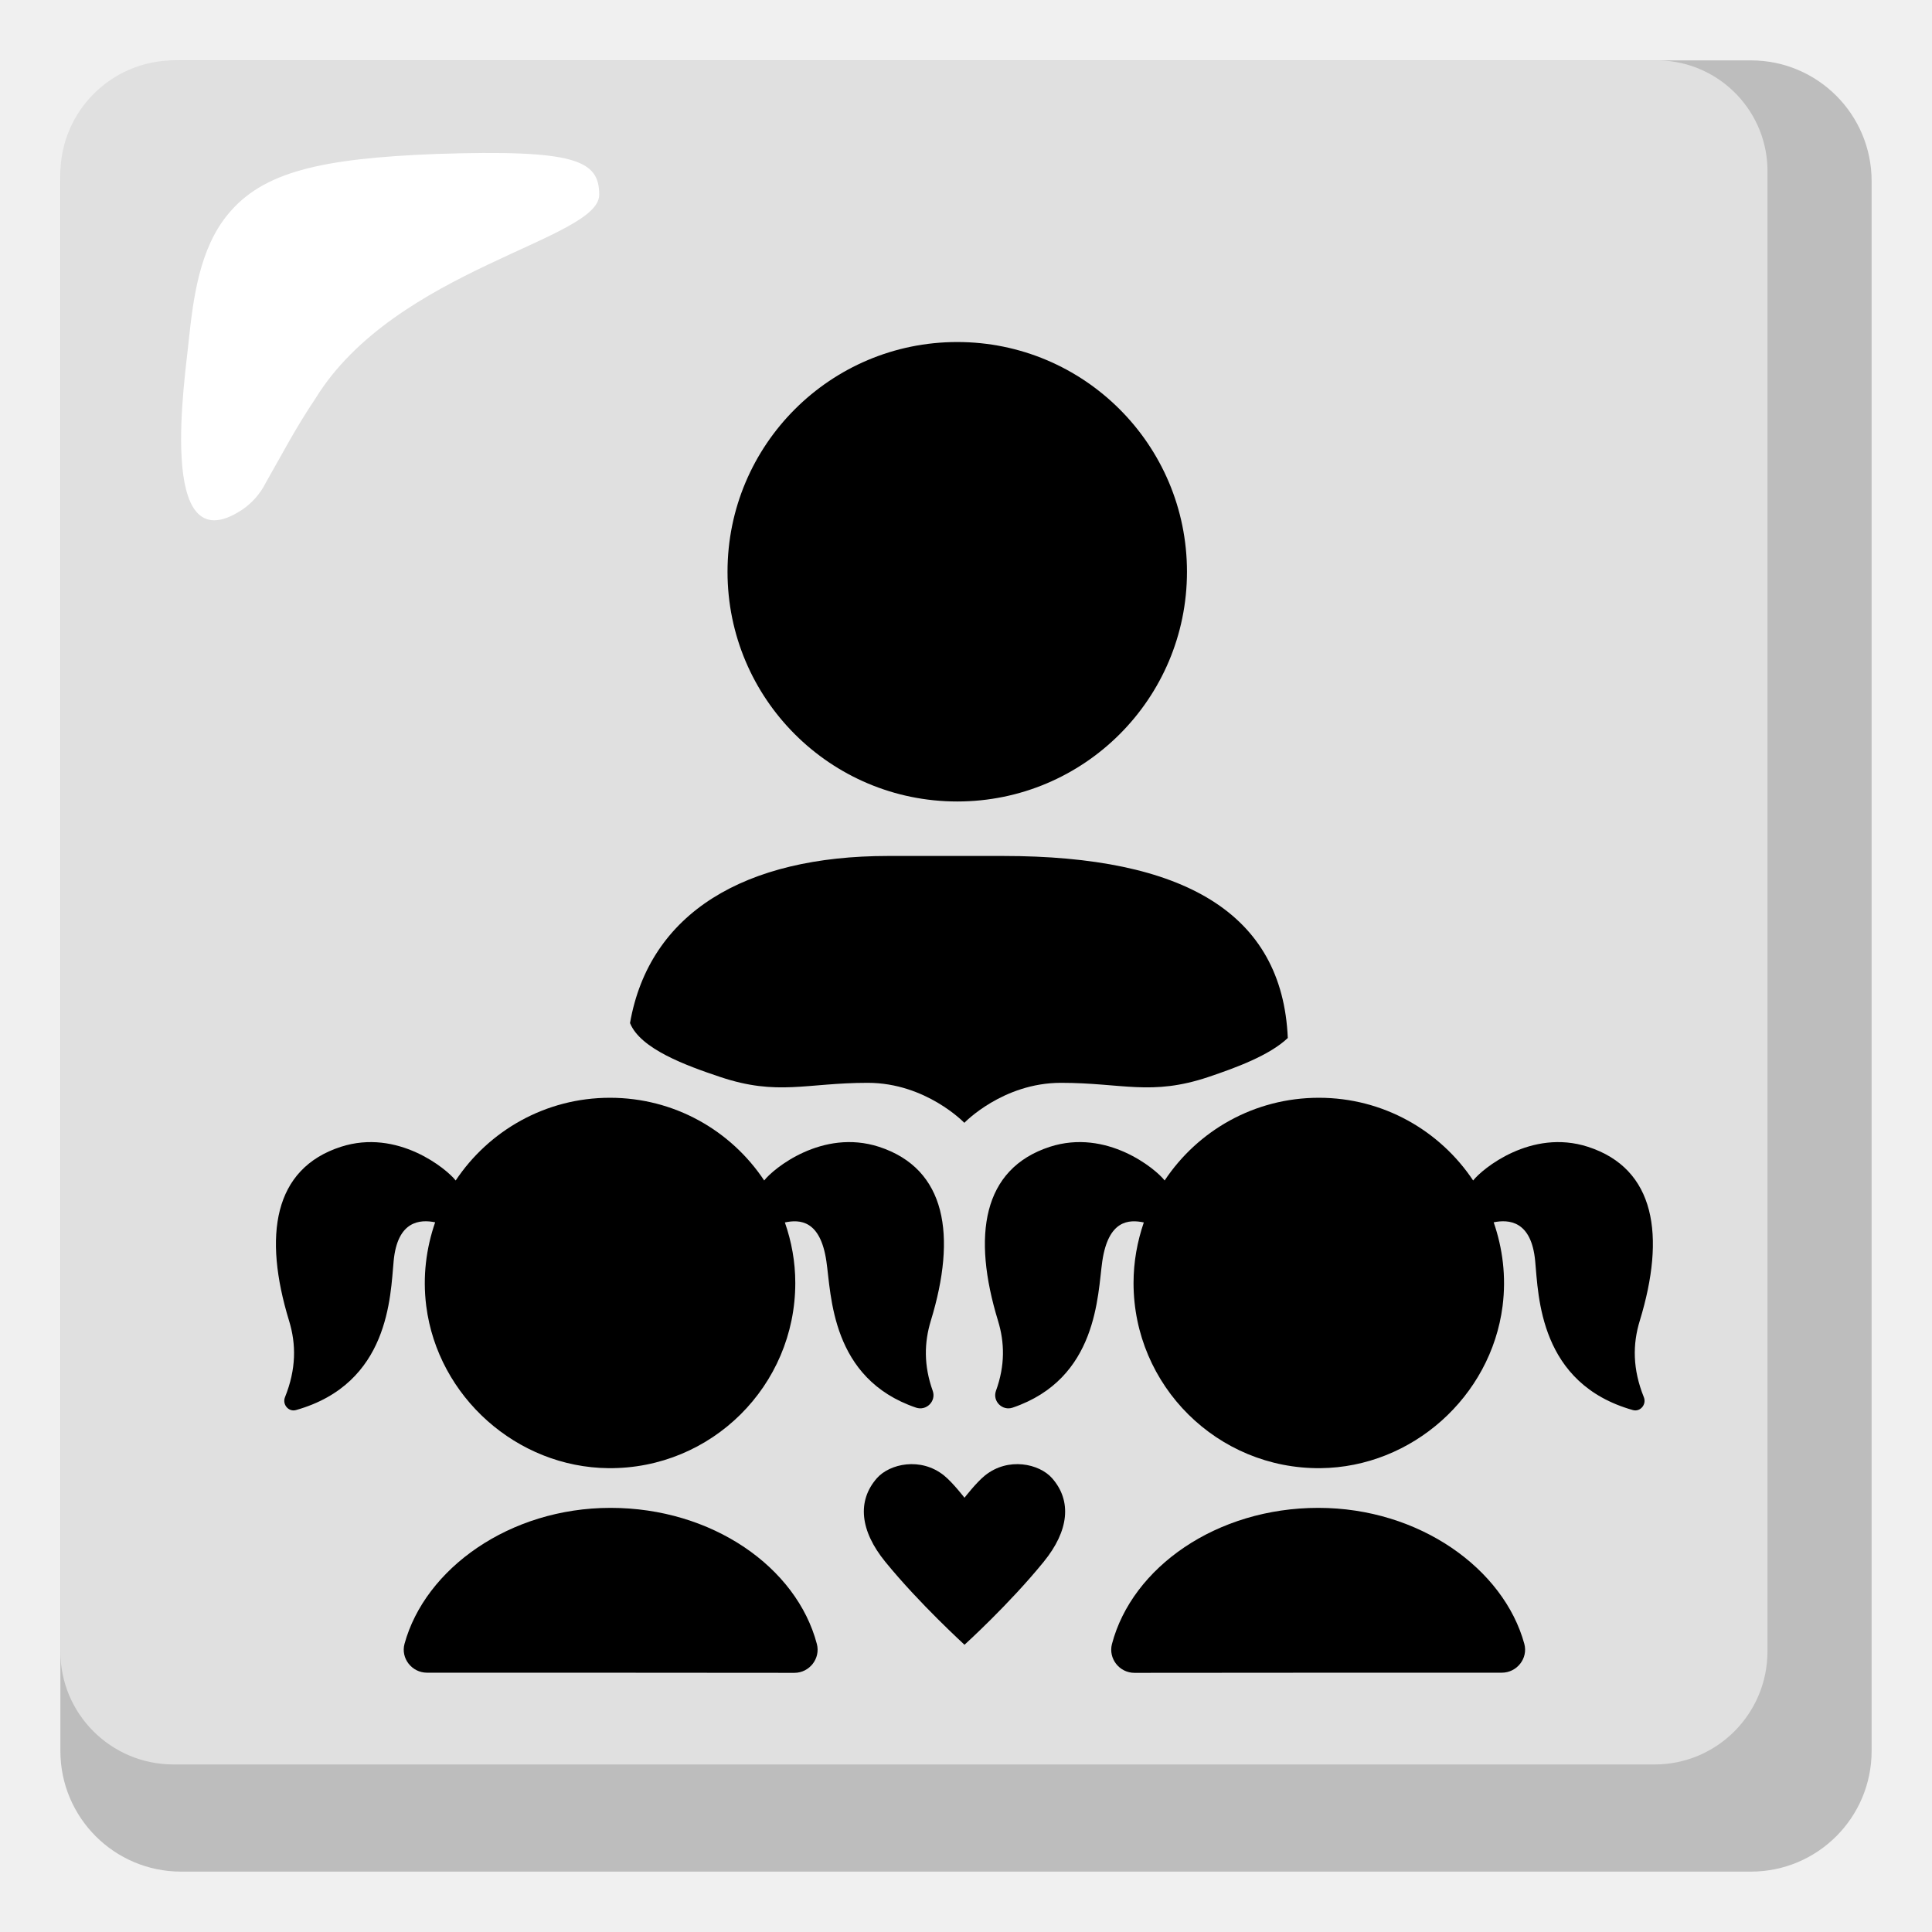
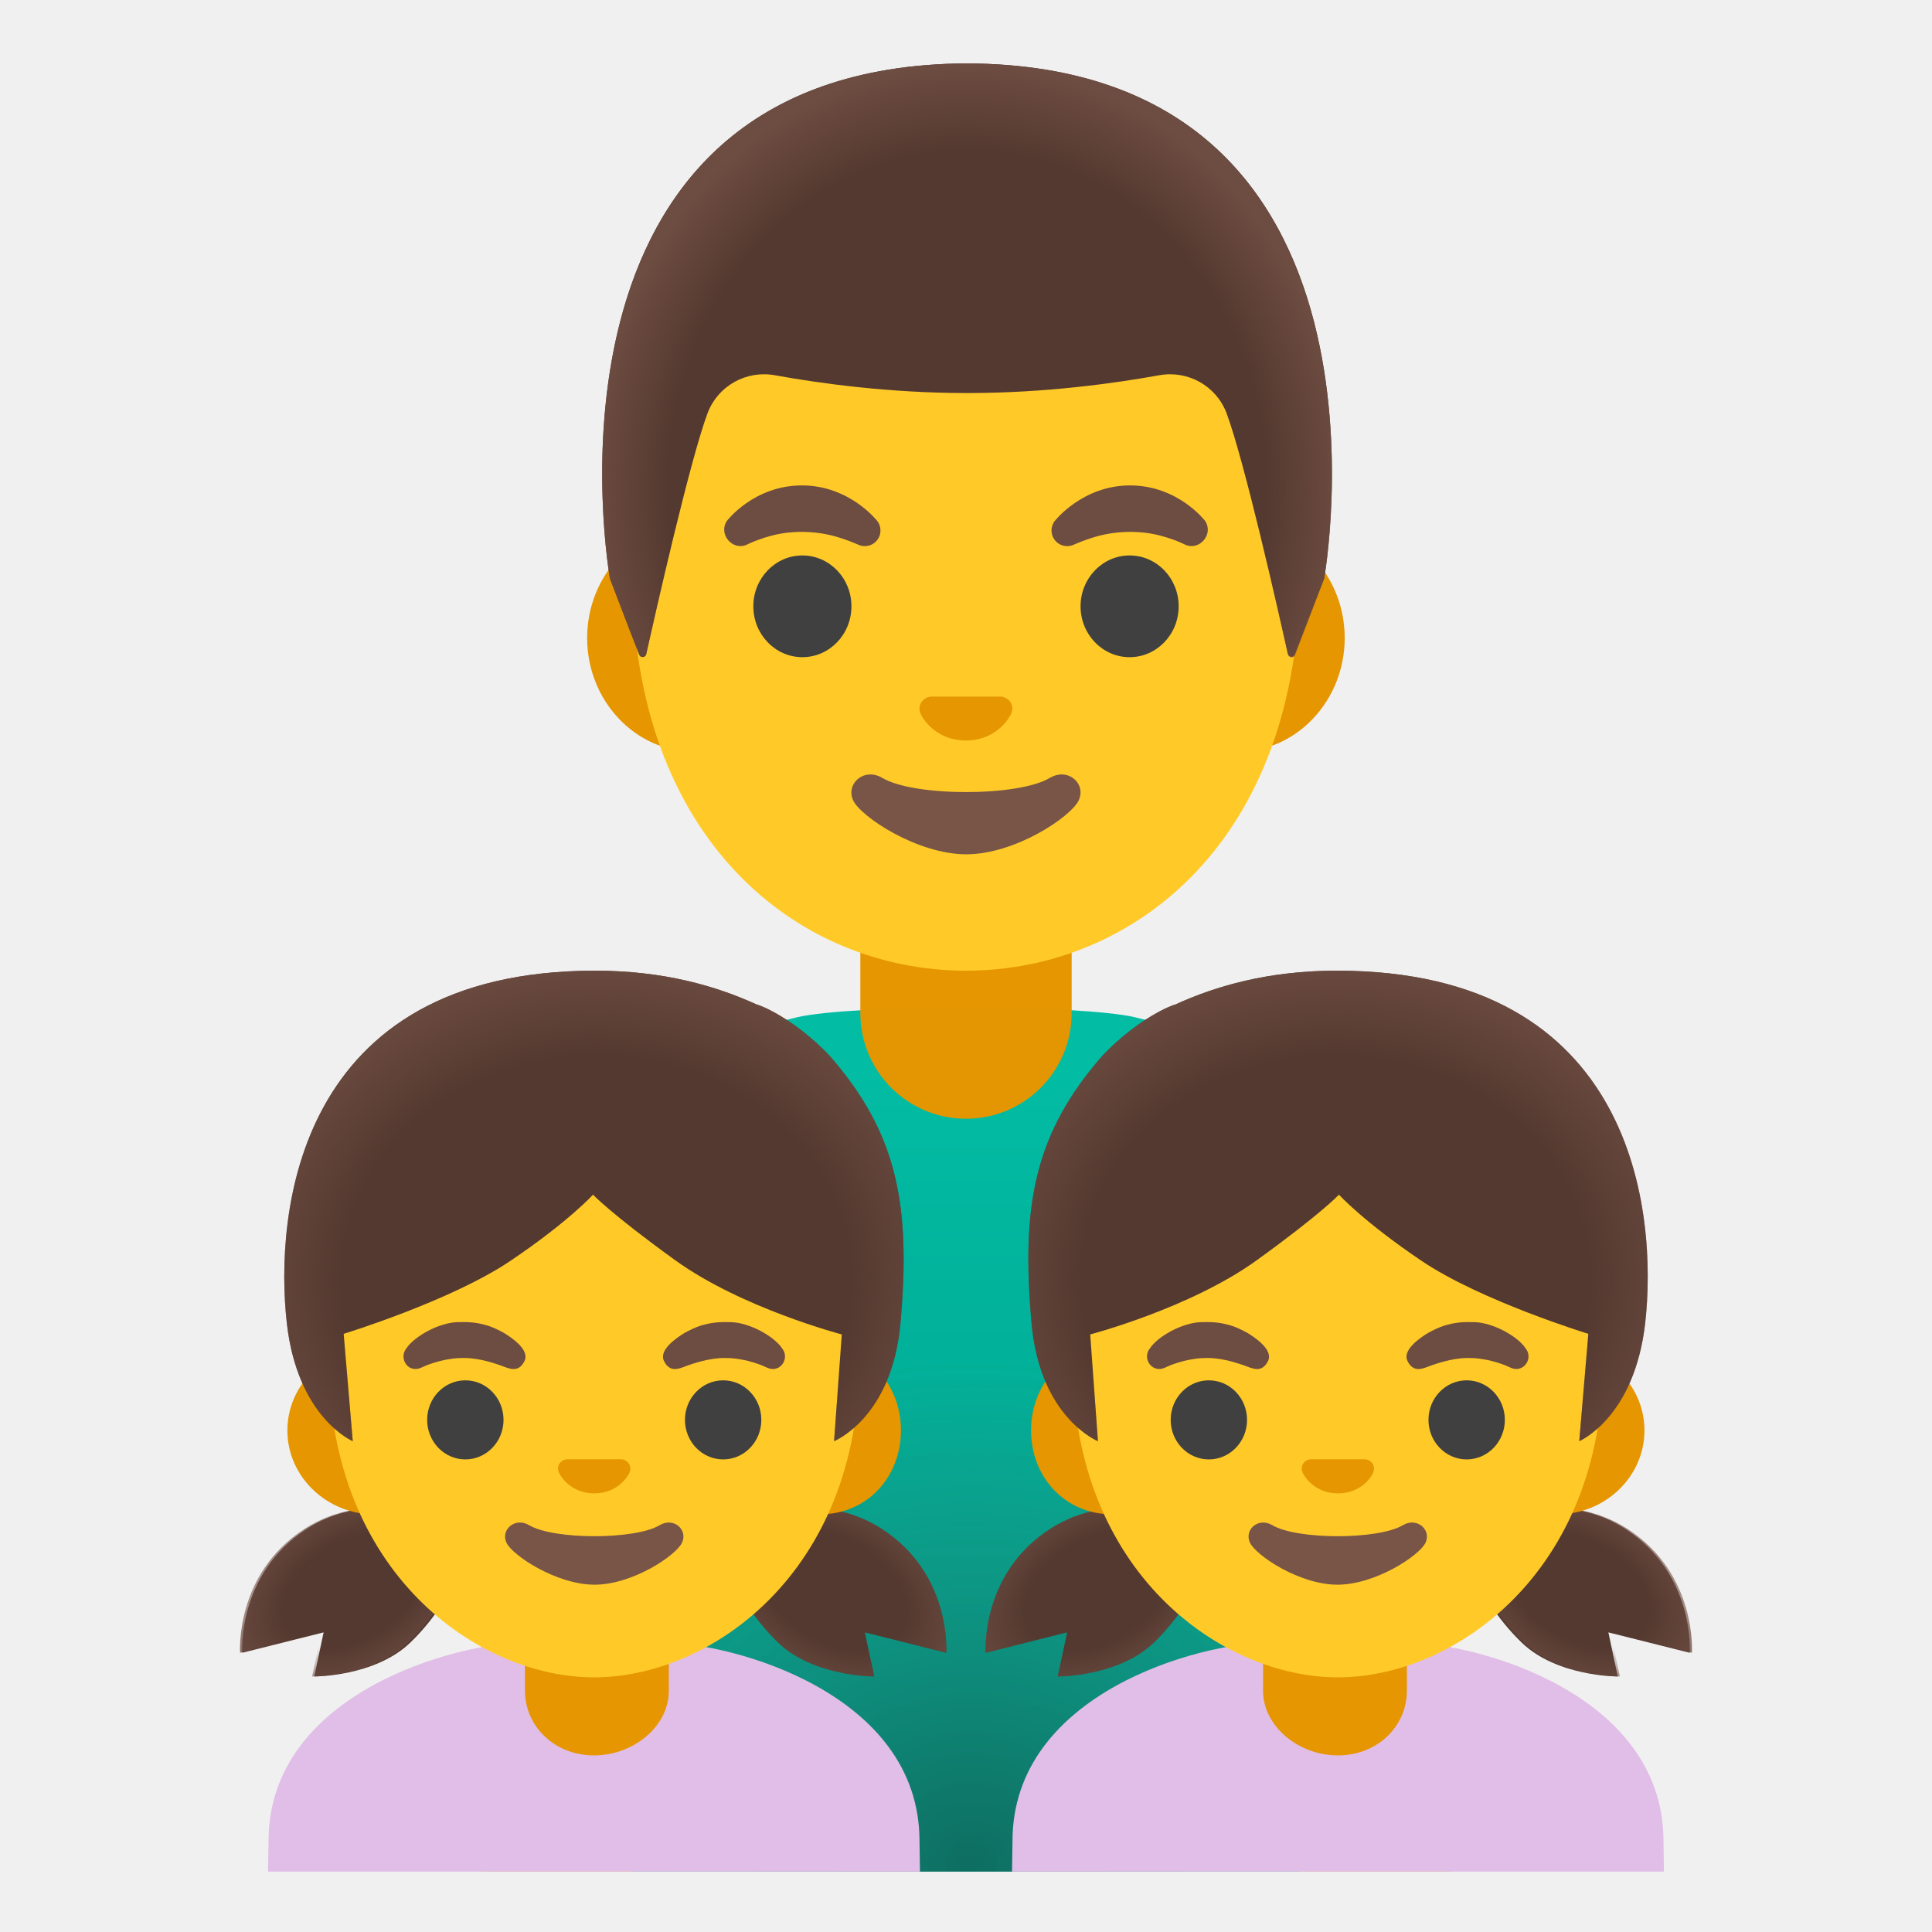
- <svg xmlns="http://www.w3.org/2000/svg" version="1.1" id="Layer_2_00000087383530263332512950000006888052538865581201_" x="0px" y="0px" viewBox="0 0 128 128" style="enable-background:new 0 0 128 128;" xml:space="preserve">
-   <g>
-     <path style="fill:#BDBDBD;" d="M116,4H12c-4.42,0-8,3.58-8,8v104c0,4.42,3.58,8,8,8h104c4.42,0,8-3.58,8-8V12   C124,7.58,120.42,4,116,4z" />
-     <path style="fill:#E0E0E0;" d="M109.7,4H11.5C7.37,4.03,4.03,7.37,4,11.5v97.9c-0.01,4.14,3.34,7.49,7.48,7.5c0.01,0,0.01,0,0.02,0   h98.1c4.14,0.01,7.49-3.34,7.5-7.48c0-0.01,0-0.01,0-0.02V11.5c0.09-4.05-3.13-7.41-7.18-7.5C109.85,4,109.77,4,109.7,4z" />
-     <path style="fill:#FFFFFF;" d="M39.7,12.9c0-2.3-1.6-3-10.8-2.7c-7.7,0.3-11.5,1.2-13.8,4c-1.9,2.3-2.3,5.6-2.6,8.4   c-0.2,2.2-2.2,14.9,3.5,11.2c0.68-0.45,1.23-1.07,1.6-1.8c1.2-2.1,1.9-3.5,3.3-5.6C26.2,17.8,39.7,15.9,39.7,12.9z" />
-     <circle cx="63.42" cy="37.88" r="15.22" />
-     <path d="M47.71,71.35c3.82,1.28,5.7,0.39,9.78,0.39c3.86,0,6.4,2.65,6.4,2.65s2.54-2.65,6.4-2.65c4.08,0,5.97,0.89,9.78-0.39   c1.78-0.6,4.03-1.42,5.25-2.58c-0.36-8.28-6.89-12.06-18.87-12.06h-7.61c-9.47,0-15.82,3.75-17.1,11.07   C42.43,69.5,45.47,70.6,47.71,71.35z" />
-     <path d="M28.29,110.82c-1,0-1.75-0.95-1.49-1.91c1.36-4.97,6.95-9.01,13.65-9.01c6.73,0,12.33,3.93,13.67,9.02   c0.25,0.96-0.49,1.91-1.49,1.91C52.63,110.82,28.29,110.82,28.29,110.82z" />
-     <path d="M61.67,87.5c1.72-5.63,1.04-10.06-3.43-11.52c-3.77-1.22-7.02,1.46-7.61,2.23c-2.2-3.31-5.95-5.48-10.22-5.48   s-8.02,2.18-10.22,5.48c-0.59-0.76-3.84-3.45-7.61-2.23c-4.47,1.45-5.15,5.89-3.43,11.52c0.48,1.56,0.48,3.21-0.27,5.07   c-0.19,0.48,0.24,0.99,0.73,0.85c6.2-1.75,6.25-7.56,6.47-9.87c0.25-2.69,1.76-2.77,2.75-2.57c-0.59,1.71-0.84,3.58-0.59,5.55   c0.77,6.01,6,10.68,12.07,10.74c6.83,0.06,12.38-5.46,12.38-12.27c0-1.41-0.25-2.75-0.69-4.01c0.99-0.21,2.35-0.16,2.75,2.57   c0.33,2.22,0.29,7.78,5.94,9.7c0.68,0.23,1.34-0.42,1.11-1.1C61.19,90.46,61.23,88.94,61.67,87.5z" />
-     <path d="M99.5,110.82c1,0,1.75-0.95,1.49-1.91c-1.36-4.97-6.95-9.01-13.65-9.01c-6.73,0-12.33,3.93-13.67,9.02   c-0.25,0.96,0.49,1.91,1.49,1.91C75.16,110.82,99.5,110.82,99.5,110.82z" />
-     <path d="M66.12,87.5c-1.72-5.63-1.04-10.06,3.43-11.52c3.77-1.22,7.02,1.46,7.61,2.23c2.2-3.31,5.95-5.48,10.22-5.48   s8.02,2.18,10.22,5.48c0.59-0.76,3.84-3.45,7.61-2.23c4.47,1.45,5.15,5.89,3.43,11.52c-0.48,1.56-0.48,3.21,0.27,5.07   c0.19,0.48-0.24,0.99-0.73,0.85c-6.2-1.75-6.25-7.56-6.47-9.87c-0.25-2.69-1.76-2.77-2.75-2.57c0.59,1.71,0.84,3.58,0.59,5.55   c-0.77,6.01-6,10.68-12.07,10.74c-6.82,0.06-12.38-5.46-12.38-12.27c0-1.41,0.25-2.75,0.68-4.01c-0.99-0.21-2.35-0.16-2.75,2.57   c-0.32,2.22-0.29,7.78-5.94,9.7c-0.68,0.23-1.34-0.42-1.11-1.1C66.6,90.46,66.56,88.94,66.12,87.5z" />
-     <path d="M69.7,97.93c-0.84-0.95-2.9-1.42-4.45-0.17c-0.58,0.47-1.35,1.47-1.35,1.47s-0.77-1-1.35-1.47   c-1.55-1.25-3.61-0.78-4.45,0.17c-1.33,1.51-1.12,3.49,0.55,5.54c2.29,2.81,5.25,5.49,5.25,5.5c0,0,2.96-2.68,5.25-5.5   C70.82,101.42,71.03,99.44,69.7,97.93z" />
+ <svg xmlns="http://www.w3.org/2000/svg" version="1.1" id="Layer_1" x="0px" y="0px" viewBox="0 0 128 128" style="enable-background:new 0 0 128 128;" xml:space="preserve">
+   <g id="shirt_5_">
+     <g>
+       <linearGradient id="SVGID_1_" gradientUnits="userSpaceOnUse" x1="64.001" y1="4.226" x2="64.001" y2="58.852" gradientTransform="matrix(1 0 0 -1 0 128)">
+         <stop offset="0" style="stop-color:#009E89" />
+         <stop offset="1" style="stop-color:#00BFA5" />
+       </linearGradient>
+       <path style="fill:url(#SVGID_1_);" d="M75.21,67.4c-1.83-0.43-6.52-0.65-11.21-0.65s-9.38,0.22-11.21,0.65    c-11.23,2.67-20.86,9.43-20.86,25.43V124h1.5h1.5h58.14h1.5h1.5V92.83C96.07,76.83,86.44,70.07,75.21,67.4z" />
+     </g>
+   </g>
+   <g id="neck_7_">
+     <path style="fill:#E59600;" d="M64,74.12L64,74.12c-3.87,0-7-3.13-7-7V60.7h14v6.42C71,70.99,67.87,74.12,64,74.12z" />
+   </g>
+   <g id="arm_1_">
+     <linearGradient id="SVGID_2_" gradientUnits="userSpaceOnUse" x1="36.929" y1="3.854" x2="36.929" y2="30.974" gradientTransform="matrix(1 0 0 -1 0 128)">
+       <stop offset="0.606" style="stop-color:#FFCA28" />
+       <stop offset="1" style="stop-color:#FFB300" />
+     </linearGradient>
+     <polygon style="fill:url(#SVGID_2_);" points="31.93,96.82 31.93,124 32.93,124 33.93,124 39.93,124 40.93,124 41.93,124    41.93,96.82  " />
+   </g>
+   <g id="arm">
+     <linearGradient id="SVGID_3_" gradientUnits="userSpaceOnUse" x1="91.071" y1="3.854" x2="91.071" y2="30.974" gradientTransform="matrix(1 0 0 -1 0 128)">
+       <stop offset="0.606" style="stop-color:#FFCA28" />
+       <stop offset="1" style="stop-color:#FFB300" />
+     </linearGradient>
+     <polygon style="fill:url(#SVGID_3_);" points="86.07,96.82 86.07,124 87.07,124 88.07,124 94.07,124 95.07,124 96.07,124    96.07,96.82  " />
+   </g>
+   <g id="ears_7_">
+     <path style="fill:#E59600;" d="M82.03,34.74H45.97c-3.89,0-7.07,3.39-7.07,7.53s3.18,7.53,7.07,7.53h36.05   c3.89,0,7.07-3.39,7.07-7.53S85.91,34.74,82.03,34.74z" />
+   </g>
+   <path id="head_3_" style="fill:#FFCA28;" d="M64,8.11L64,8.11L64,8.11c-11.48,0-22.11,12.28-22.11,29.94  c0,17.57,10.95,26.26,22.11,26.26s22.11-8.69,22.11-26.26C86.11,20.39,75.48,8.11,64,8.11z" />
+   <path id="mouth_6_" style="fill:#795548;" d="M69.55,51.54c-2.1,1.25-8.99,1.25-11.09,0c-1.21-0.72-2.44,0.38-1.94,1.48  c0.49,1.08,4.25,3.58,7.5,3.58s6.96-2.5,7.45-3.58C71.98,51.92,70.76,50.82,69.55,51.54z" />
+   <path id="nose_6_" style="fill:#E59600;" d="M66.54,46.2c-0.07-0.03-0.14-0.05-0.21-0.05h-4.67c-0.07,0.01-0.14,0.03-0.21,0.05  c-0.42,0.17-0.66,0.61-0.46,1.08c0.2,0.47,1.13,1.78,3,1.78c1.87,0,2.8-1.31,3-1.78C67.2,46.81,66.97,46.37,66.54,46.2z" />
+   <g id="eyes_6_">
+     <ellipse style="fill:#404040;" cx="53.16" cy="40.17" rx="3.25" ry="3.37" />
+     <ellipse style="fill:#404040;" cx="74.84" cy="40.17" rx="3.25" ry="3.37" />
+   </g>
+   <g id="eyebrows_6_">
+     <path style="fill:#6D4C41;" d="M48.16,34.51c0,0,1.78-2.35,4.97-2.35s5.01,2.38,5.01,2.38c0.33,0.47,0.23,1.11-0.24,1.45   c-0.28,0.2-0.63,0.24-0.94,0.14c0,0-0.97-0.44-1.88-0.66s-1.91-0.29-2.9-0.18c-1.5,0.17-2.73,0.81-2.73,0.81   C48.5,36.49,47.58,35.37,48.16,34.51z" />
+     <path style="fill:#6D4C41;" d="M79.84,34.51c0,0-1.79-2.35-4.97-2.35s-5.01,2.38-5.01,2.38c-0.33,0.47-0.23,1.11,0.24,1.45   c0.28,0.2,0.63,0.24,0.94,0.14c0,0,0.97-0.44,1.88-0.66c0.91-0.22,1.91-0.29,2.9-0.18c1.5,0.17,2.73,0.81,2.73,0.81   C79.5,36.49,80.42,35.37,79.84,34.51z" />
+   </g>
+   <g id="hairGroup">
+     <path id="hair_1_" style="fill:#543930;" d="M64.08,4.2L64.08,4.2c0,0-0.01,0-0.01,0s-0.01,0-0.01,0v0   C34.32,4.36,40.41,38.33,40.41,38.33s1.33,3.5,1.94,5.05c0.09,0.22,0.41,0.2,0.46-0.04c0.64-2.84,2.92-12.91,4.07-15.97   c0.68-1.8,2.55-2.85,4.45-2.51c2.92,0.53,7.56,1.18,12.68,1.18c0.02,0,0.04,0,0.06,0s0.04,0,0.06,0c5.12,0,9.76-0.65,12.68-1.18   c1.9-0.34,3.77,0.71,4.45,2.51c1.15,3.05,3.42,13.06,4.06,15.94c0.05,0.24,0.38,0.26,0.46,0.03l1.95-5.02   C87.73,38.33,93.82,4.36,64.08,4.2z" />
+     <radialGradient id="hairHighlights_1_" cx="64.07" cy="95.612" r="24.934" gradientTransform="matrix(1 0 0 -1.1282 0 140.2567)" gradientUnits="userSpaceOnUse">
+       <stop offset="0.794" style="stop-color:#6D4C41;stop-opacity:0" />
+       <stop offset="1" style="stop-color:#6D4C41" />
+     </radialGradient>
+     <path id="hairHighlights" style="fill:url(#hairHighlights_1_);" d="M87.73,38.33c0,0,6.09-33.97-23.65-34.13v0c0,0-0.01,0-0.01,0   h0c0,0-0.01,0-0.01,0l0,0c-0.46,0-0.92,0.01-1.36,0.03c-0.89,0.04-1.74,0.11-2.56,0.2c-0.01,0-0.02,0-0.03,0   C60.05,4.44,60,4.45,59.94,4.46C34.9,7.61,40.41,38.33,40.41,38.33l1.95,5.03c0.09,0.22,0.41,0.2,0.46-0.03   c0.64-2.87,2.92-12.9,4.07-15.95c0.68-1.8,2.55-2.85,4.45-2.51c2.92,0.53,7.56,1.18,12.68,1.18c0.02,0,0.04,0,0.06,0s0.04,0,0.06,0   c5.12,0,9.76-0.65,12.68-1.18c1.9-0.34,3.77,0.71,4.45,2.51c1.15,3.07,3.44,13.15,4.07,15.98c0.05,0.23,0.37,0.26,0.46,0.03   C86.39,41.84,87.73,38.33,87.73,38.33z" />
+   </g>
+   <radialGradient id="SVGID_4_" cx="64.353" cy="4.671" r="61.31" gradientTransform="matrix(1 0 0 -0.9433 0 127.7292)" gradientUnits="userSpaceOnUse">
+     <stop offset="0" style="stop-color:#212121" />
+     <stop offset="0.574" style="stop-color:#616161;stop-opacity:0.05" />
+   </radialGradient>
+   <path style="opacity:0.39;fill:url(#SVGID_4_);enable-background:new    ;" d="M75.21,67.4c-1.83-0.43-6.52-0.65-11.21-0.65  s-9.38,0.22-11.21,0.65c-11.23,2.67-20.86,9.43-20.86,25.43V124h1.5h1.5h58.14h1.5h1.5V92.83C96.07,76.83,86.44,70.07,75.21,67.4z" />
+   <path id="shirt_1_" style="fill:#E1BEE7;" d="M60.92,121.98c0-9.84-12.51-13.14-16.87-13.14h-9.38c-4.35,0-16.88,3.3-16.88,13.14  c0,0-0.01,0.79-0.03,2.02h1.02h0.98h39.19h0.98h1.02C60.93,122.98,60.92,121.98,60.92,121.98z" />
+   <g id="neck_1_">
+     <path style="fill:#E59600;" d="M39.35,116.3c-2.6,0-4.57-1.92-4.57-4.29v-2.38h9.53v2.38C44.32,114.38,41.96,116.3,39.35,116.3z" />
+   </g>
+   <g id="hair_x5F_back_2_">
+     <g id="hair_18_">
+       <path style="fill:#543930;" d="M20.82,111.07l0.62-2.92l-5.39,1.35c0,0-0.38-5.2,4.26-8.2c5.09-3.29,10.94,0.22,10.94,0.22    s-0.58,3.93-4.06,7.3C24.84,111.09,20.82,111.07,20.82,111.07z" />
+     </g>
+     <g id="hair_14_">
+       <path style="fill:#543930;" d="M57.92,111.07l-0.62-2.92l5.39,1.35c0,0,0.38-5.2-4.26-8.2c-5.09-3.29-10.94,0.22-10.94,0.22    s0.58,3.93,4.06,7.3C53.9,111.09,57.92,111.07,57.92,111.07z" />
+     </g>
+     <radialGradient id="hairHighlights_2_" cx="55.273" cy="22.628" r="9.837" gradientTransform="matrix(0.8651 0.5016 0.3314 -0.5715 -0.0438 90.5765)" gradientUnits="userSpaceOnUse">
+       <stop offset="0.525" style="stop-color:#6D4C41;stop-opacity:0" />
+       <stop offset="1" style="stop-color:#6D4C41" />
+     </radialGradient>
+     <path id="hairHighlights_9_" style="fill:url(#hairHighlights_2_);" d="M57.92,111.07l-0.62-2.92l5.39,1.35c0,0,0.38-5.2-4.26-8.2   c-5.09-3.29-10.94,0.22-10.94,0.22s0.58,3.93,4.06,7.3C53.9,111.09,57.92,111.07,57.92,111.07z" />
+     <radialGradient id="hairHighlights_4_" cx="1274.531" cy="22.628" r="9.342" gradientTransform="matrix(-0.8651 0.5016 -0.3314 -0.5715 1133.414 -521.0203)" gradientUnits="userSpaceOnUse">
+       <stop offset="0.525" style="stop-color:#6D4C41;stop-opacity:0" />
+       <stop offset="1" style="stop-color:#6D4C41" />
+     </radialGradient>
+     <path id="hairHighlights_6_" style="fill:url(#hairHighlights_4_);" d="M20.68,111.07l0.62-2.92l-5.39,1.35c0,0-0.38-5.2,4.26-8.2   c5.09-3.29,10.94,0.22,10.94,0.22s-0.58,3.93-4.06,7.3C24.7,111.09,20.68,111.07,20.68,111.07z" />
+   </g>
+   <g id="ears_2_">
+     <path style="fill:#E59600;" d="M54.31,89.21h-3.97H28.8h-3.98c-3.18,0-5.78,2.5-5.78,5.56s2.6,5.56,5.78,5.56h3.98h21.53h3.97   c3.18,0,5.39-2.5,5.39-5.56S57.49,89.21,54.31,89.21z" />
+   </g>
+   <path id="head_1_" style="fill:#FFCA28;" d="M39.36,66.27L39.36,66.27L39.36,66.27c-9.33,0-17.57,9.8-17.57,23.9  c0,14.02,9.87,20.96,17.57,20.96s17.57-6.93,17.57-20.96C56.93,76.06,48.68,66.27,39.36,66.27z" />
+   <path id="mouth_3_" style="fill:#795548;" d="M43.7,101.05c-1.64,0.97-7,0.97-8.64,0c-0.94-0.56-1.9,0.3-1.51,1.15  c0.38,0.84,3.31,2.79,5.84,2.79s5.42-1.95,5.8-2.79C45.58,101.35,44.64,100.49,43.7,101.05z" />
+   <path id="nose_3_" style="fill:#E59600;" d="M41.35,96.72c-0.05-0.02-0.11-0.04-0.17-0.04h-3.63c-0.06,0.01-0.11,0.02-0.17,0.04  c-0.33,0.13-0.51,0.47-0.35,0.84c0.16,0.36,0.88,1.38,2.34,1.38s2.18-1.02,2.34-1.38C41.86,97.19,41.68,96.85,41.35,96.72z" />
+   <g id="eyes_3_">
+     <ellipse style="fill:#404040;" cx="30.83" cy="94.07" rx="2.53" ry="2.62" />
+     <ellipse style="fill:#404040;" cx="47.91" cy="94.07" rx="2.53" ry="2.62" />
+   </g>
+   <g id="eyebrows_3_">
+     <path style="fill:#6D4C41;" d="M26.87,89.41c0.1-0.13,0.13-0.21,0.31-0.39c0.4-0.42,1.18-0.92,1.94-1.18   c0.73-0.25,1.07-0.25,1.62-0.25c0.85,0,1.37,0.18,1.62,0.25c0.35,0.12,0.68,0.28,1.01,0.46c0.55,0.33,1.74,1.14,1.38,1.87   c-0.4,0.81-1.01,0.51-1.56,0.3c-0.24-0.07-1.32-0.5-2.46-0.5c-0.62,0-0.88,0.07-1.05,0.09c-0.73,0.12-1.28,0.35-1.38,0.38   c-0.38,0.15-0.65,0.37-1.08,0.2C26.77,90.44,26.58,89.84,26.87,89.41z" />
+     <path style="fill:#6D4C41;" d="M51.87,89.41c-0.1-0.13-0.13-0.21-0.31-0.39c-0.4-0.42-1.18-0.92-1.94-1.18   c-0.73-0.25-1.07-0.25-1.62-0.25c-0.85,0-1.37,0.18-1.62,0.25c-0.35,0.12-0.68,0.28-1.01,0.46c-0.55,0.33-1.74,1.14-1.38,1.87   c0.4,0.81,1.01,0.51,1.56,0.3c0.24-0.07,1.32-0.5,2.46-0.5c0.62,0,0.88,0.07,1.04,0.09c0.73,0.12,1.28,0.35,1.38,0.38   c0.38,0.15,0.65,0.37,1.08,0.2C51.97,90.44,52.16,89.84,51.87,89.41z" />
+   </g>
+   <g id="hair_x5F_front_1_">
+     <g id="hair_11_">
+       <path style="fill:#543930;" d="M54.93,69.91c-2.33-2.43-4.56-3.32-4.78-3.35c-2.71-1.24-6.2-2.25-10.72-2.25    c-19.88,0-21.23,16.2-20.43,23.33c0.7,6.29,4.37,7.84,4.37,7.84l-0.6-7.11c0,0,7.11-2.18,11.04-4.83    c3.87-2.61,5.48-4.39,5.48-4.39s1.2,1.28,5.44,4.34c4.4,3.18,11.04,4.92,11.04,4.92l-0.51,7.07c0,0,3.85-1.54,4.4-7.84    C60.36,79.75,59.42,75.03,54.93,69.91z" />
+     </g>
+     <radialGradient id="hairHighlights_10_" cx="46.695" cy="43.215" r="23.474" gradientTransform="matrix(1.0432 0 0 -0.9174 -9.2029 124.4322)" gradientUnits="userSpaceOnUse">
+       <stop offset="0.685" style="stop-color:#6D4C41;stop-opacity:0" />
+       <stop offset="1" style="stop-color:#6D4C41" />
+     </radialGradient>
+     <path id="hairHighlights_5_" style="fill:url(#hairHighlights_10_);" d="M54.93,69.91c-2.33-2.43-4.56-3.32-4.78-3.35   c-2.71-1.24-6.2-2.25-10.72-2.25c-19.88,0-21.23,16.2-20.43,23.33c0.7,6.29,4.37,7.84,4.37,7.84l-0.6-7.11   c0,0,7.11-2.18,11.04-4.83c3.87-2.61,5.48-4.39,5.48-4.39s1.2,1.28,5.44,4.34c4.4,3.18,11.04,4.92,11.04,4.92l-0.51,7.07   c0,0,3.85-1.54,4.4-7.84C60.36,79.75,59.42,75.03,54.93,69.91z" />
+   </g>
+   <path id="shirt_3_" style="fill:#E1BEE7;" d="M67.08,121.98c0-9.84,12.51-13.14,16.87-13.14h9.38c4.35,0,16.88,3.3,16.88,13.14  c0,0,0.01,0.79,0.03,2.02h-1.02h-0.97H69.05h-0.98h-1.02C67.07,122.98,67.08,121.98,67.08,121.98z" />
+   <g id="neck_6_">
+     <path style="fill:#E59600;" d="M88.64,116.3c2.61,0,4.57-1.92,4.57-4.29v-2.38h-9.53v2.38C83.68,114.38,86.04,116.3,88.64,116.3z" />
+   </g>
+   <g id="hair_x5F_back_1_">
+     <g id="hair_15_">
+       <path style="fill:#543930;" d="M107.18,111.07l-0.62-2.92l5.39,1.35c0,0,0.38-5.2-4.26-8.2c-5.09-3.29-10.94,0.22-10.94,0.22    s0.58,3.93,4.06,7.3C103.15,111.09,107.18,111.07,107.18,111.07z" />
+     </g>
+     <g id="hair_13_">
+       <path style="fill:#543930;" d="M70.08,111.07l0.62-2.92l-5.39,1.35c0,0-0.38-5.2,4.26-8.2c5.09-3.29,10.94,0.22,10.94,0.22    s-0.58,3.93-4.06,7.3C74.1,111.09,70.08,111.07,70.08,111.07z" />
+     </g>
+     <radialGradient id="hairHighlights_11_" cx="945.274" cy="22.628" r="9.837" gradientTransform="matrix(-0.8651 0.5016 -0.3314 -0.5715 897.9752 -355.8601)" gradientUnits="userSpaceOnUse">
+       <stop offset="0.525" style="stop-color:#6D4C41;stop-opacity:0" />
+       <stop offset="1" style="stop-color:#6D4C41" />
+     </radialGradient>
+     <path id="hairHighlights_8_" style="fill:url(#hairHighlights_11_);" d="M70.08,111.07l0.62-2.92l-5.39,1.35c0,0-0.38-5.2,4.26-8.2   c5.09-3.29,10.94,0.22,10.94,0.22s-0.58,3.93-4.06,7.3C74.1,111.09,70.08,111.07,70.08,111.07z" />
+     <radialGradient id="hairHighlights_12_" cx="384.531" cy="22.628" r="9.342" gradientTransform="matrix(0.8651 0.5016 0.3314 -0.5715 -235.4831 -74.5837)" gradientUnits="userSpaceOnUse">
+       <stop offset="0.525" style="stop-color:#6D4C41;stop-opacity:0" />
+       <stop offset="1" style="stop-color:#6D4C41" />
+     </radialGradient>
+     <path id="hairHighlights_7_" style="fill:url(#hairHighlights_12_);" d="M107.32,111.07l-0.62-2.92l5.39,1.35   c0,0,0.38-5.2-4.26-8.2c-5.09-3.29-10.94,0.22-10.94,0.22s0.58,3.93,4.06,7.3C103.3,111.09,107.32,111.07,107.32,111.07z" />
+   </g>
+   <g id="ears_1_">
+     <path style="fill:#E59600;" d="M73.69,89.21h3.97H99.2h3.97c3.18,0,5.78,2.5,5.78,5.56s-2.6,5.56-5.78,5.56H99.2H77.67h-3.97   c-3.18,0-5.39-2.5-5.39-5.56S70.51,89.21,73.69,89.21z" />
+   </g>
+   <path id="head_8_" style="fill:#FFCA28;" d="M88.64,66.27L88.64,66.27L88.64,66.27c9.33,0,17.57,9.8,17.57,23.9  c0,14.02-9.87,20.96-17.57,20.96s-17.57-6.93-17.57-20.96C71.07,76.06,79.32,66.27,88.64,66.27z" />
+   <path id="mouth_1_" style="fill:#795548;" d="M84.3,101.05c1.64,0.97,7,0.97,8.64,0c0.94-0.56,1.9,0.3,1.51,1.15  c-0.38,0.84-3.31,2.79-5.84,2.79s-5.42-1.95-5.8-2.79C82.42,101.35,83.36,100.49,84.3,101.05z" />
+   <path id="nose_1_" style="fill:#E59600;" d="M86.65,96.72c0.05-0.02,0.11-0.04,0.17-0.04h3.63c0.06,0.01,0.11,0.02,0.17,0.04  c0.33,0.13,0.51,0.47,0.36,0.84s-0.88,1.38-2.34,1.38s-2.18-1.02-2.34-1.38C86.14,97.19,86.32,96.85,86.65,96.72z" />
+   <g id="eyes_1_">
+     <ellipse style="fill:#404040;" cx="97.17" cy="94.07" rx="2.53" ry="2.62" />
+     <ellipse style="fill:#404040;" cx="80.09" cy="94.07" rx="2.53" ry="2.62" />
+   </g>
+   <g id="eyebrows_1_">
+     <path style="fill:#6D4C41;" d="M101.13,89.41c-0.1-0.13-0.13-0.21-0.31-0.39c-0.39-0.42-1.18-0.92-1.94-1.18   c-0.73-0.25-1.07-0.25-1.62-0.25c-0.85,0-1.37,0.18-1.62,0.25c-0.35,0.12-0.68,0.28-1.01,0.46c-0.55,0.33-1.74,1.14-1.38,1.87   c0.4,0.81,1.01,0.51,1.56,0.3c0.24-0.07,1.32-0.5,2.46-0.5c0.62,0,0.88,0.07,1.04,0.09c0.73,0.12,1.28,0.35,1.38,0.38   c0.38,0.15,0.65,0.37,1.07,0.2C101.23,90.44,101.42,89.84,101.13,89.41z" />
+     <path style="fill:#6D4C41;" d="M76.13,89.41c0.1-0.13,0.13-0.21,0.31-0.39c0.39-0.42,1.18-0.92,1.94-1.18   c0.73-0.25,1.07-0.25,1.62-0.25c0.85,0,1.37,0.18,1.62,0.25c0.35,0.12,0.68,0.28,1.01,0.46c0.55,0.33,1.74,1.14,1.38,1.87   c-0.4,0.81-1.01,0.51-1.56,0.3c-0.24-0.07-1.32-0.5-2.46-0.5c-0.62,0-0.88,0.07-1.04,0.09c-0.73,0.12-1.28,0.35-1.38,0.38   c-0.38,0.15-0.65,0.37-1.07,0.2C76.03,90.44,75.84,89.84,76.13,89.41z" />
+   </g>
+   <g id="hair_x5F_front_5_">
+     <g id="hair_3_">
+       <path style="fill:#543930;" d="M73.07,69.91c2.33-2.43,4.56-3.32,4.78-3.35c2.71-1.24,6.2-2.25,10.72-2.25    c19.88,0,21.23,16.2,20.43,23.33c-0.71,6.29-4.37,7.84-4.37,7.84l0.6-7.11c0,0-7.11-2.18-11.04-4.83    c-3.87-2.61-5.48-4.39-5.48-4.39s-1.2,1.28-5.44,4.34c-4.4,3.18-11.04,4.92-11.04,4.92l0.51,7.07c0,0-3.85-1.54-4.4-7.84    C67.64,79.75,68.58,75.03,73.07,69.91z" />
+     </g>
+     <radialGradient id="hairHighlights_13_" cx="899.855" cy="43.215" r="23.474" gradientTransform="matrix(-1.0432 0 0 -0.9174 1027.203 124.4322)" gradientUnits="userSpaceOnUse">
+       <stop offset="0.685" style="stop-color:#6D4C41;stop-opacity:0" />
+       <stop offset="1" style="stop-color:#6D4C41" />
+     </radialGradient>
+     <path id="hairHighlights_3_" style="fill:url(#hairHighlights_13_);" d="M73.07,69.91c2.33-2.43,4.56-3.32,4.78-3.35   c2.71-1.24,6.2-2.25,10.72-2.25c19.88,0,21.23,16.2,20.43,23.33c-0.71,6.29-4.37,7.84-4.37,7.84l0.6-7.11c0,0-7.11-2.18-11.04-4.83   c-3.87-2.61-5.48-4.39-5.48-4.39s-1.2,1.28-5.44,4.34c-4.4,3.18-11.04,4.92-11.04,4.92l0.51,7.07c0,0-3.85-1.54-4.4-7.84   C67.64,79.75,68.58,75.03,73.07,69.91z" />
  </g>
</svg>
